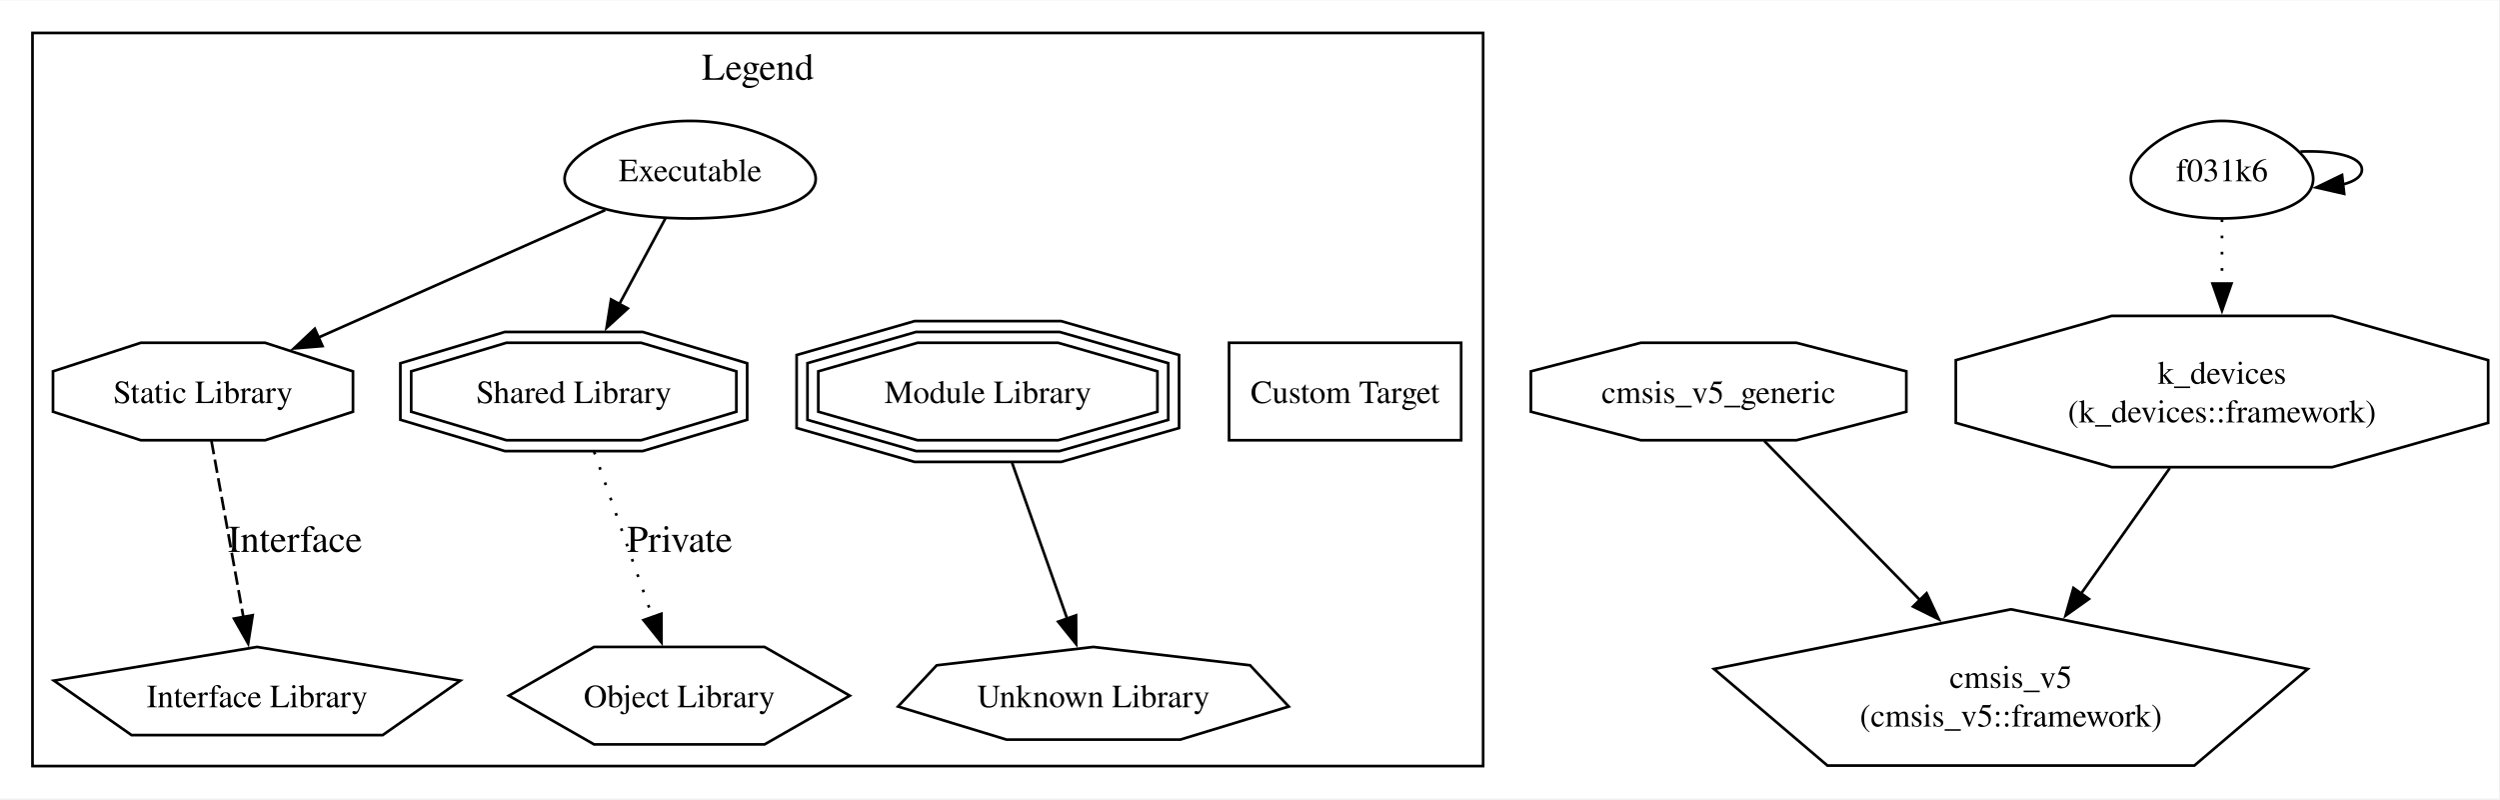
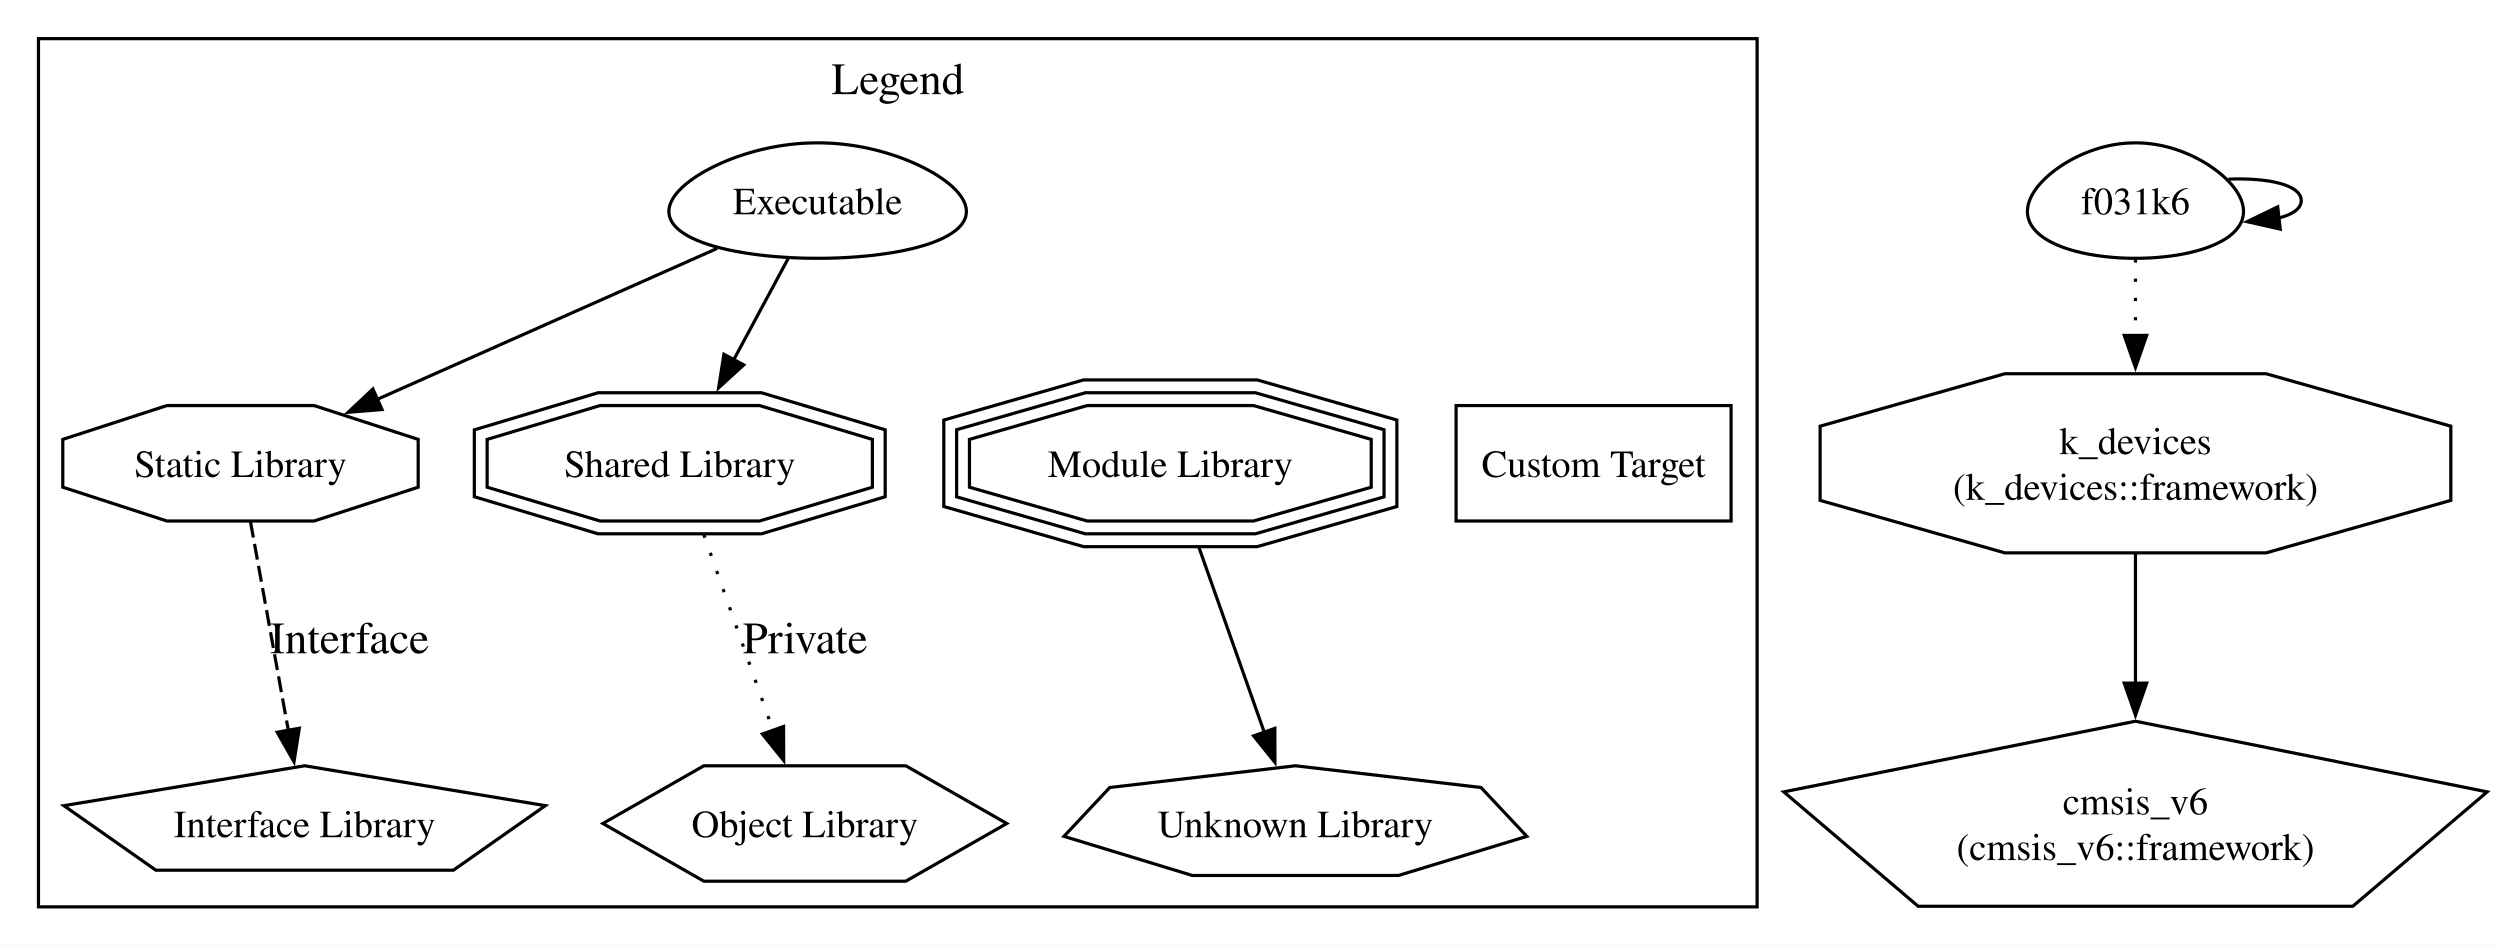
- <svg xmlns="http://www.w3.org/2000/svg" width="923pt" height="295pt" viewBox="0.00 0.00 923.35 294.77">
+ <svg xmlns="http://www.w3.org/2000/svg" width="780pt" height="295pt" viewBox="0.00 0.00 779.69 294.77">
  <g id="graph0" class="graph" transform="scale(1 1) rotate(0) translate(4 290.77)">
-     <polygon fill="white" stroke="none" points="-4,4 -4,-290.77 919.35,-290.77 919.35,4 -4,4" />
+     <polygon fill="white" stroke="none" points="-4,4 -4,-290.77 775.69,-290.77 775.69,4 -4,4" />
    <g id="clust1" class="cluster">
      <polygon fill="none" stroke="black" points="8,-8 8,-278.77 544,-278.77 544,-8 8,-8" />
      <text text-anchor="middle" x="276" y="-261.47" font-family="Times,serif" font-size="14.00">Legend</text>
    </g>
    <g id="node1" class="node">
      <polygon fill="none" stroke="black" points="255.29,-210.32 258.14,-210.42 260.95,-210.57 263.72,-210.77 266.44,-211.01 269.1,-211.3 271.68,-211.64 274.18,-212.02 276.59,-212.45 278.89,-212.92 281.09,-213.43 283.17,-213.99 285.12,-214.58 286.94,-215.21 288.62,-215.88 290.17,-216.58 291.57,-217.31 292.82,-218.08 293.92,-218.87 294.87,-219.68 295.66,-220.52 296.31,-221.38 296.8,-222.26 297.15,-223.16 297.34,-224.07 297.4,-224.99 297.31,-225.92 297.08,-226.86 296.73,-227.8 296.24,-228.75 295.64,-229.69 294.92,-230.62 294.08,-231.56 293.14,-232.48 292.11,-233.39 290.98,-234.28 289.77,-235.16 288.48,-236.03 287.11,-236.87 285.68,-237.68 284.18,-238.47 282.63,-239.24 281.03,-239.97 279.39,-240.67 277.7,-241.34 275.98,-241.97 274.23,-242.56 272.46,-243.11 270.65,-243.63 268.83,-244.1 267,-244.53 265.14,-244.91 263.28,-245.25 261.4,-245.54 259.52,-245.78 257.63,-245.98 255.74,-246.13 253.85,-246.22 251.95,-246.27 250.05,-246.27 248.15,-246.22 246.26,-246.13 244.37,-245.98 242.48,-245.78 240.6,-245.54 238.72,-245.25 236.86,-244.91 235,-244.53 233.17,-244.1 231.35,-243.63 229.54,-243.11 227.77,-242.56 226.02,-241.97 224.3,-241.34 222.61,-240.67 220.97,-239.97 219.37,-239.24 217.82,-238.47 216.32,-237.68 214.89,-236.87 213.52,-236.03 212.23,-235.16 211.02,-234.28 209.89,-233.39 208.86,-232.48 207.92,-231.56 207.08,-230.62 206.36,-229.69 205.76,-228.75 205.27,-227.8 204.92,-226.86 204.69,-225.92 204.6,-224.99 204.66,-224.07 204.85,-223.16 205.2,-222.26 205.69,-221.38 206.34,-220.52 207.13,-219.68 208.08,-218.87 209.18,-218.08 210.43,-217.31 211.83,-216.58 213.38,-215.88 215.06,-215.21 216.88,-214.58 218.83,-213.99 220.91,-213.43 223.11,-212.92 225.41,-212.45 227.82,-212.02 230.32,-211.64 232.9,-211.3 235.56,-211.01 238.28,-210.77 241.05,-210.57 243.86,-210.42 246.71,-210.32 249.57,-210.27 252.43,-210.27 255.29,-210.32" />
      <text text-anchor="middle" x="251" y="-224" font-family="Times,serif" font-size="12.00">Executable</text>
    </g>
    <g id="node2" class="node">
      <polygon fill="none" stroke="black" points="126.42,-138.88 126.42,-153.79 93.96,-164.34 48.04,-164.34 15.58,-153.79 15.58,-138.88 48.04,-128.34 93.96,-128.34 126.42,-138.88" />
      <text text-anchor="middle" x="71" y="-142.06" font-family="Times,serif" font-size="12.00">Static Library</text>
    </g>
    <g id="edge1" class="edge">
      <path fill="none" stroke="black" d="M219.65,-213.35C190.2,-200.27 145.91,-180.61 113.34,-166.14" />
      <polygon fill="black" stroke="black" points="115.15,-163.11 104.59,-162.25 112.31,-169.51 115.15,-163.11" />
    </g>
    <g id="node3" class="node">
      <polygon fill="none" stroke="black" points="268.07,-138.88 268.07,-153.79 232.88,-164.34 183.12,-164.34 147.93,-153.79 147.93,-138.88 183.12,-128.34 232.88,-128.34 268.07,-138.88" />
      <polygon fill="none" stroke="black" points="272.07,-135.91 272.07,-156.77 233.47,-168.34 182.53,-168.34 143.93,-156.77 143.93,-135.91 182.53,-124.34 233.47,-124.34 272.07,-135.91" />
      <text text-anchor="middle" x="208" y="-142.06" font-family="Times,serif" font-size="12.00">Shared Library</text>
    </g>
    <g id="edge2" class="edge">
      <path fill="none" stroke="black" d="M241.88,-210.32C236.91,-201.08 230.6,-189.36 224.78,-178.53" />
      <polygon fill="black" stroke="black" points="227.94,-177.02 220.12,-169.88 221.78,-180.34 227.94,-177.02" />
    </g>
    <g id="node4" class="node">
      <polygon fill="none" stroke="black" points="423.65,-138.88 423.65,-153.79 386.95,-164.34 335.05,-164.34 298.35,-153.79 298.35,-138.88 335.05,-128.34 386.95,-128.34 423.65,-138.88" />
      <polygon fill="none" stroke="black" points="427.65,-135.87 427.65,-156.81 387.51,-168.34 334.49,-168.34 294.35,-156.81 294.35,-135.87 334.49,-124.34 387.51,-124.34 427.65,-135.87" />
      <polygon fill="none" stroke="black" points="431.65,-132.86 431.65,-159.82 388.08,-172.34 333.92,-172.34 290.35,-159.82 290.35,-132.86 333.92,-120.34 388.08,-120.34 431.65,-132.86" />
      <text text-anchor="middle" x="361" y="-142.06" font-family="Times,serif" font-size="12.00">Module Library</text>
    </g>
    <g id="node8" class="node">
      <polygon fill="none" stroke="black" points="535.88,-164.34 450.12,-164.34 450.12,-128.34 535.88,-128.34 535.88,-164.34" />
      <text text-anchor="middle" x="493" y="-142.06" font-family="Times,serif" font-size="12.00">Custom Target</text>
    </g>
    <g id="node5" class="node">
      <polygon fill="none" stroke="black" points="166.08,-39.56 91,-52 15.92,-39.56 44.6,-19.44 137.4,-19.44 166.08,-39.56" />
      <text text-anchor="middle" x="91" y="-29.73" font-family="Times,serif" font-size="12.00">Interface Library</text>
    </g>
    <g id="edge4" class="edge">
      <path fill="none" stroke="black" stroke-dasharray="5,2" d="M74.12,-128.1C77.28,-110.67 82.22,-83.45 85.94,-62.94" />
      <polygon fill="black" stroke="black" points="89.35,-63.71 87.69,-53.25 82.46,-62.46 89.35,-63.71" />
      <text text-anchor="middle" x="105" y="-87.1" font-family="Times,serif" font-size="14.00">Interface</text>
    </g>
    <g id="node6" class="node">
      <polygon fill="none" stroke="black" points="309.98,-34 278.49,-52 215.51,-52 184.02,-34 215.51,-16 278.49,-16 309.98,-34" />
      <text text-anchor="middle" x="247" y="-29.73" font-family="Times,serif" font-size="12.00">Object Library</text>
    </g>
    <g id="edge5" class="edge">
      <path fill="none" stroke="black" stroke-dasharray="1,5" d="M215.52,-124.06C221.67,-106.66 230.42,-81.91 237.13,-62.92" />
      <polygon fill="black" stroke="black" points="240.37,-64.25 240.41,-53.65 233.77,-61.91 240.37,-64.25" />
      <text text-anchor="middle" x="247.12" y="-87.1" font-family="Times,serif" font-size="14.00">Private</text>
    </g>
    <g id="node7" class="node">
      <polygon fill="none" stroke="black" points="472.18,-29.99 457.89,-45.22 400,-52 342.11,-45.22 327.82,-29.99 367.88,-17.78 432.12,-17.78 472.18,-29.99" />
      <text text-anchor="middle" x="400" y="-29.73" font-family="Times,serif" font-size="12.00">Unknown Library</text>
    </g>
    <g id="edge6" class="edge">
      <path fill="none" stroke="black" d="M369.95,-120.02C376.04,-102.8 384.09,-80.02 390.32,-62.38" />
      <polygon fill="black" stroke="black" points="393.58,-63.66 393.62,-53.06 386.98,-61.32 393.58,-63.66" />
    </g>
    <g id="node9" class="node">
-       <polygon fill="none" stroke="black" points="848.69,-43.86 739,-65.9 629.31,-43.86 671.21,-8.19 806.79,-8.19 848.69,-43.86" />
-       <text text-anchor="middle" x="739" y="-36.85" font-family="Times,serif" font-size="12.00">cmsis_v5</text>
-       <text text-anchor="middle" x="739" y="-22.6" font-family="Times,serif" font-size="12.00">(cmsis_v5::framework)</text>
+       <polygon fill="none" stroke="black" points="771.69,-43.86 662,-65.9 552.31,-43.86 594.21,-8.19 729.79,-8.19 771.69,-43.86" />
+       <text text-anchor="middle" x="662" y="-36.85" font-family="Times,serif" font-size="12.00">cmsis_v6</text>
+       <text text-anchor="middle" x="662" y="-22.6" font-family="Times,serif" font-size="12.00">(cmsis_v6::framework)</text>
    </g>
    <g id="node10" class="node">
-       <polygon fill="none" stroke="black" points="700.36,-138.88 700.36,-153.79 659.73,-164.34 602.27,-164.34 561.64,-153.79 561.64,-138.88 602.27,-128.34 659.73,-128.34 700.36,-138.88" />
-       <text text-anchor="middle" x="631" y="-142.06" font-family="Times,serif" font-size="12.00">cmsis_v5_generic</text>
+       <polygon fill="none" stroke="black" points="665.12,-210.32 667.18,-210.42 669.23,-210.57 671.24,-210.77 673.21,-211.01 675.14,-211.3 677.02,-211.64 678.84,-212.02 680.59,-212.45 682.26,-212.92 683.85,-213.43 685.36,-213.99 686.78,-214.58 688.1,-215.21 689.33,-215.88 690.45,-216.58 691.46,-217.31 692.37,-218.08 693.17,-218.87 693.86,-219.68 694.44,-220.52 694.91,-221.38 695.26,-222.26 695.51,-223.16 695.66,-224.07 695.7,-224.99 695.63,-225.92 695.47,-226.86 695.21,-227.8 694.86,-228.75 694.42,-229.69 693.89,-230.62 693.29,-231.56 692.61,-232.48 691.86,-233.39 691.04,-234.28 690.16,-235.16 689.22,-236.03 688.23,-236.87 687.18,-237.68 686.1,-238.47 684.97,-239.24 683.81,-239.97 682.62,-240.67 681.39,-241.34 680.15,-241.97 678.87,-242.56 677.58,-243.11 676.27,-243.63 674.95,-244.1 673.62,-244.53 672.27,-244.91 670.92,-245.25 669.56,-245.54 668.19,-245.78 666.82,-245.98 665.44,-246.13 664.07,-246.22 662.69,-246.27 661.31,-246.27 659.93,-246.22 658.56,-246.13 657.18,-245.98 655.81,-245.78 654.44,-245.54 653.08,-245.25 651.73,-244.91 650.38,-244.53 649.05,-244.1 647.73,-243.63 646.42,-243.11 645.13,-242.56 643.85,-241.97 642.61,-241.34 641.38,-240.67 640.19,-239.97 639.03,-239.24 637.9,-238.47 636.82,-237.68 635.77,-236.87 634.78,-236.03 633.84,-235.16 632.96,-234.28 632.14,-233.39 631.39,-232.48 630.71,-231.56 630.11,-230.62 629.58,-229.69 629.14,-228.75 628.79,-227.8 628.53,-226.86 628.37,-225.92 628.3,-224.99 628.34,-224.07 628.49,-223.16 628.74,-222.26 629.09,-221.38 629.56,-220.52 630.14,-219.68 630.83,-218.87 631.63,-218.08 632.54,-217.31 633.55,-216.58 634.67,-215.88 635.9,-215.21 637.22,-214.58 638.64,-213.99 640.15,-213.43 641.74,-212.92 643.41,-212.45 645.16,-212.02 646.98,-211.64 648.86,-211.3 650.79,-211.01 652.76,-210.77 654.77,-210.57 656.82,-210.42 658.88,-210.32 660.96,-210.27 663.04,-210.27 665.12,-210.32" />
+       <text text-anchor="middle" x="662" y="-224" font-family="Times,serif" font-size="12.00">f031k6</text>
    </g>
    <g id="edge8" class="edge">
-       <path fill="none" stroke="black" d="M647.88,-128.1C663.24,-112.4 686.38,-88.76 705.49,-69.23" />
-       <polygon fill="black" stroke="black" points="707.85,-71.82 712.35,-62.23 702.85,-66.93 707.85,-71.82" />
+       <path fill="none" stroke="black" d="M690.97,-234.95C703.24,-235.46 713.7,-233.23 713.7,-228.27 713.7,-225.75 710.99,-223.94 706.72,-222.83" />
+       <polygon fill="black" stroke="black" points="707.15,-219.36 696.82,-221.7 706.36,-226.31 707.15,-219.36" />
    </g>
    <g id="node11" class="node">
-       <polygon fill="none" stroke="black" points="820.12,-210.32 822.18,-210.42 824.23,-210.57 826.24,-210.77 828.21,-211.01 830.14,-211.3 832.02,-211.64 833.84,-212.02 835.59,-212.45 837.26,-212.92 838.85,-213.43 840.36,-213.99 841.78,-214.58 843.1,-215.21 844.33,-215.88 845.45,-216.58 846.46,-217.31 847.37,-218.08 848.17,-218.87 848.86,-219.68 849.44,-220.52 849.91,-221.38 850.26,-222.26 850.51,-223.16 850.66,-224.07 850.7,-224.99 850.63,-225.92 850.47,-226.86 850.21,-227.8 849.86,-228.75 849.42,-229.69 848.89,-230.62 848.29,-231.56 847.61,-232.48 846.86,-233.39 846.04,-234.28 845.16,-235.16 844.22,-236.03 843.23,-236.87 842.18,-237.68 841.1,-238.47 839.97,-239.24 838.81,-239.97 837.62,-240.67 836.39,-241.34 835.15,-241.97 833.87,-242.56 832.58,-243.11 831.27,-243.63 829.95,-244.1 828.62,-244.53 827.27,-244.91 825.92,-245.25 824.56,-245.54 823.19,-245.78 821.82,-245.98 820.44,-246.13 819.07,-246.22 817.69,-246.27 816.31,-246.27 814.93,-246.22 813.56,-246.13 812.18,-245.98 810.81,-245.78 809.44,-245.54 808.08,-245.25 806.73,-244.91 805.38,-244.53 804.05,-244.1 802.73,-243.63 801.42,-243.11 800.13,-242.56 798.85,-241.97 797.61,-241.34 796.38,-240.67 795.19,-239.97 794.03,-239.24 792.9,-238.47 791.82,-237.68 790.77,-236.87 789.78,-236.03 788.84,-235.16 787.96,-234.28 787.14,-233.39 786.39,-232.48 785.71,-231.56 785.11,-230.62 784.58,-229.69 784.14,-228.75 783.79,-227.8 783.53,-226.86 783.37,-225.92 783.3,-224.99 783.34,-224.07 783.49,-223.16 783.74,-222.26 784.09,-221.38 784.56,-220.52 785.14,-219.68 785.83,-218.87 786.63,-218.08 787.54,-217.31 788.55,-216.58 789.67,-215.88 790.9,-215.21 792.22,-214.58 793.64,-213.99 795.15,-213.43 796.74,-212.92 798.41,-212.45 800.16,-212.02 801.98,-211.64 803.86,-211.3 805.79,-211.01 807.76,-210.77 809.77,-210.57 811.82,-210.42 813.88,-210.32 815.96,-210.27 818.04,-210.27 820.12,-210.32" />
-       <text text-anchor="middle" x="817" y="-224" font-family="Times,serif" font-size="12.00">f031k6</text>
+       <polygon fill="none" stroke="black" points="760.35,-134.77 760.35,-157.91 702.74,-174.27 621.26,-174.27 563.65,-157.91 563.65,-134.77 621.26,-118.4 702.74,-118.4 760.35,-134.77" />
+       <text text-anchor="middle" x="662" y="-149.19" font-family="Times,serif" font-size="12.00">k_devices</text>
+       <text text-anchor="middle" x="662" y="-134.94" font-family="Times,serif" font-size="12.00">(k_devices::framework)</text>
+     </g>
+     <g id="edge10" class="edge">
+       <path fill="none" stroke="black" stroke-dasharray="1,5" d="M662,-209.93C662,-202.86 662,-194.38 662,-185.98" />
+       <polygon fill="black" stroke="black" points="665.5,-186.22 662,-176.22 658.5,-186.22 665.5,-186.22" />
    </g>
    <g id="edge9" class="edge">
-       <path fill="none" stroke="black" d="M845.97,-234.95C858.24,-235.46 868.7,-233.23 868.7,-228.27 868.7,-225.75 865.99,-223.94 861.72,-222.83" />
-       <polygon fill="black" stroke="black" points="862.15,-219.36 851.82,-221.7 861.36,-226.31 862.15,-219.36" />
-     </g>
-     <g id="node12" class="node">
-       <polygon fill="none" stroke="black" points="915.35,-134.77 915.35,-157.91 857.74,-174.27 776.26,-174.27 718.65,-157.91 718.65,-134.77 776.26,-118.4 857.74,-118.4 915.35,-134.77" />
-       <text text-anchor="middle" x="817" y="-149.19" font-family="Times,serif" font-size="12.00">k_devices</text>
-       <text text-anchor="middle" x="817" y="-134.94" font-family="Times,serif" font-size="12.00">(k_devices::framework)</text>
-     </g>
-     <g id="edge11" class="edge">
-       <path fill="none" stroke="black" stroke-dasharray="1,5" d="M817,-209.93C817,-202.86 817,-194.38 817,-185.98" />
-       <polygon fill="black" stroke="black" points="820.5,-186.22 817,-176.22 813.5,-186.22 820.5,-186.22" />
-     </g>
-     <g id="edge10" class="edge">
-       <path fill="none" stroke="black" d="M797.72,-118.06C787.78,-104.01 775.53,-86.67 764.79,-71.48" />
-       <polygon fill="black" stroke="black" points="767.83,-69.72 759.2,-63.58 762.12,-73.77 767.83,-69.72" />
+       <path fill="none" stroke="black" d="M662,-118.06C662,-105.8 662,-91.04 662,-77.38" />
+       <polygon fill="black" stroke="black" points="665.5,-77.77 662,-67.77 658.5,-77.77 665.5,-77.77" />
    </g>
  </g>
</svg>
